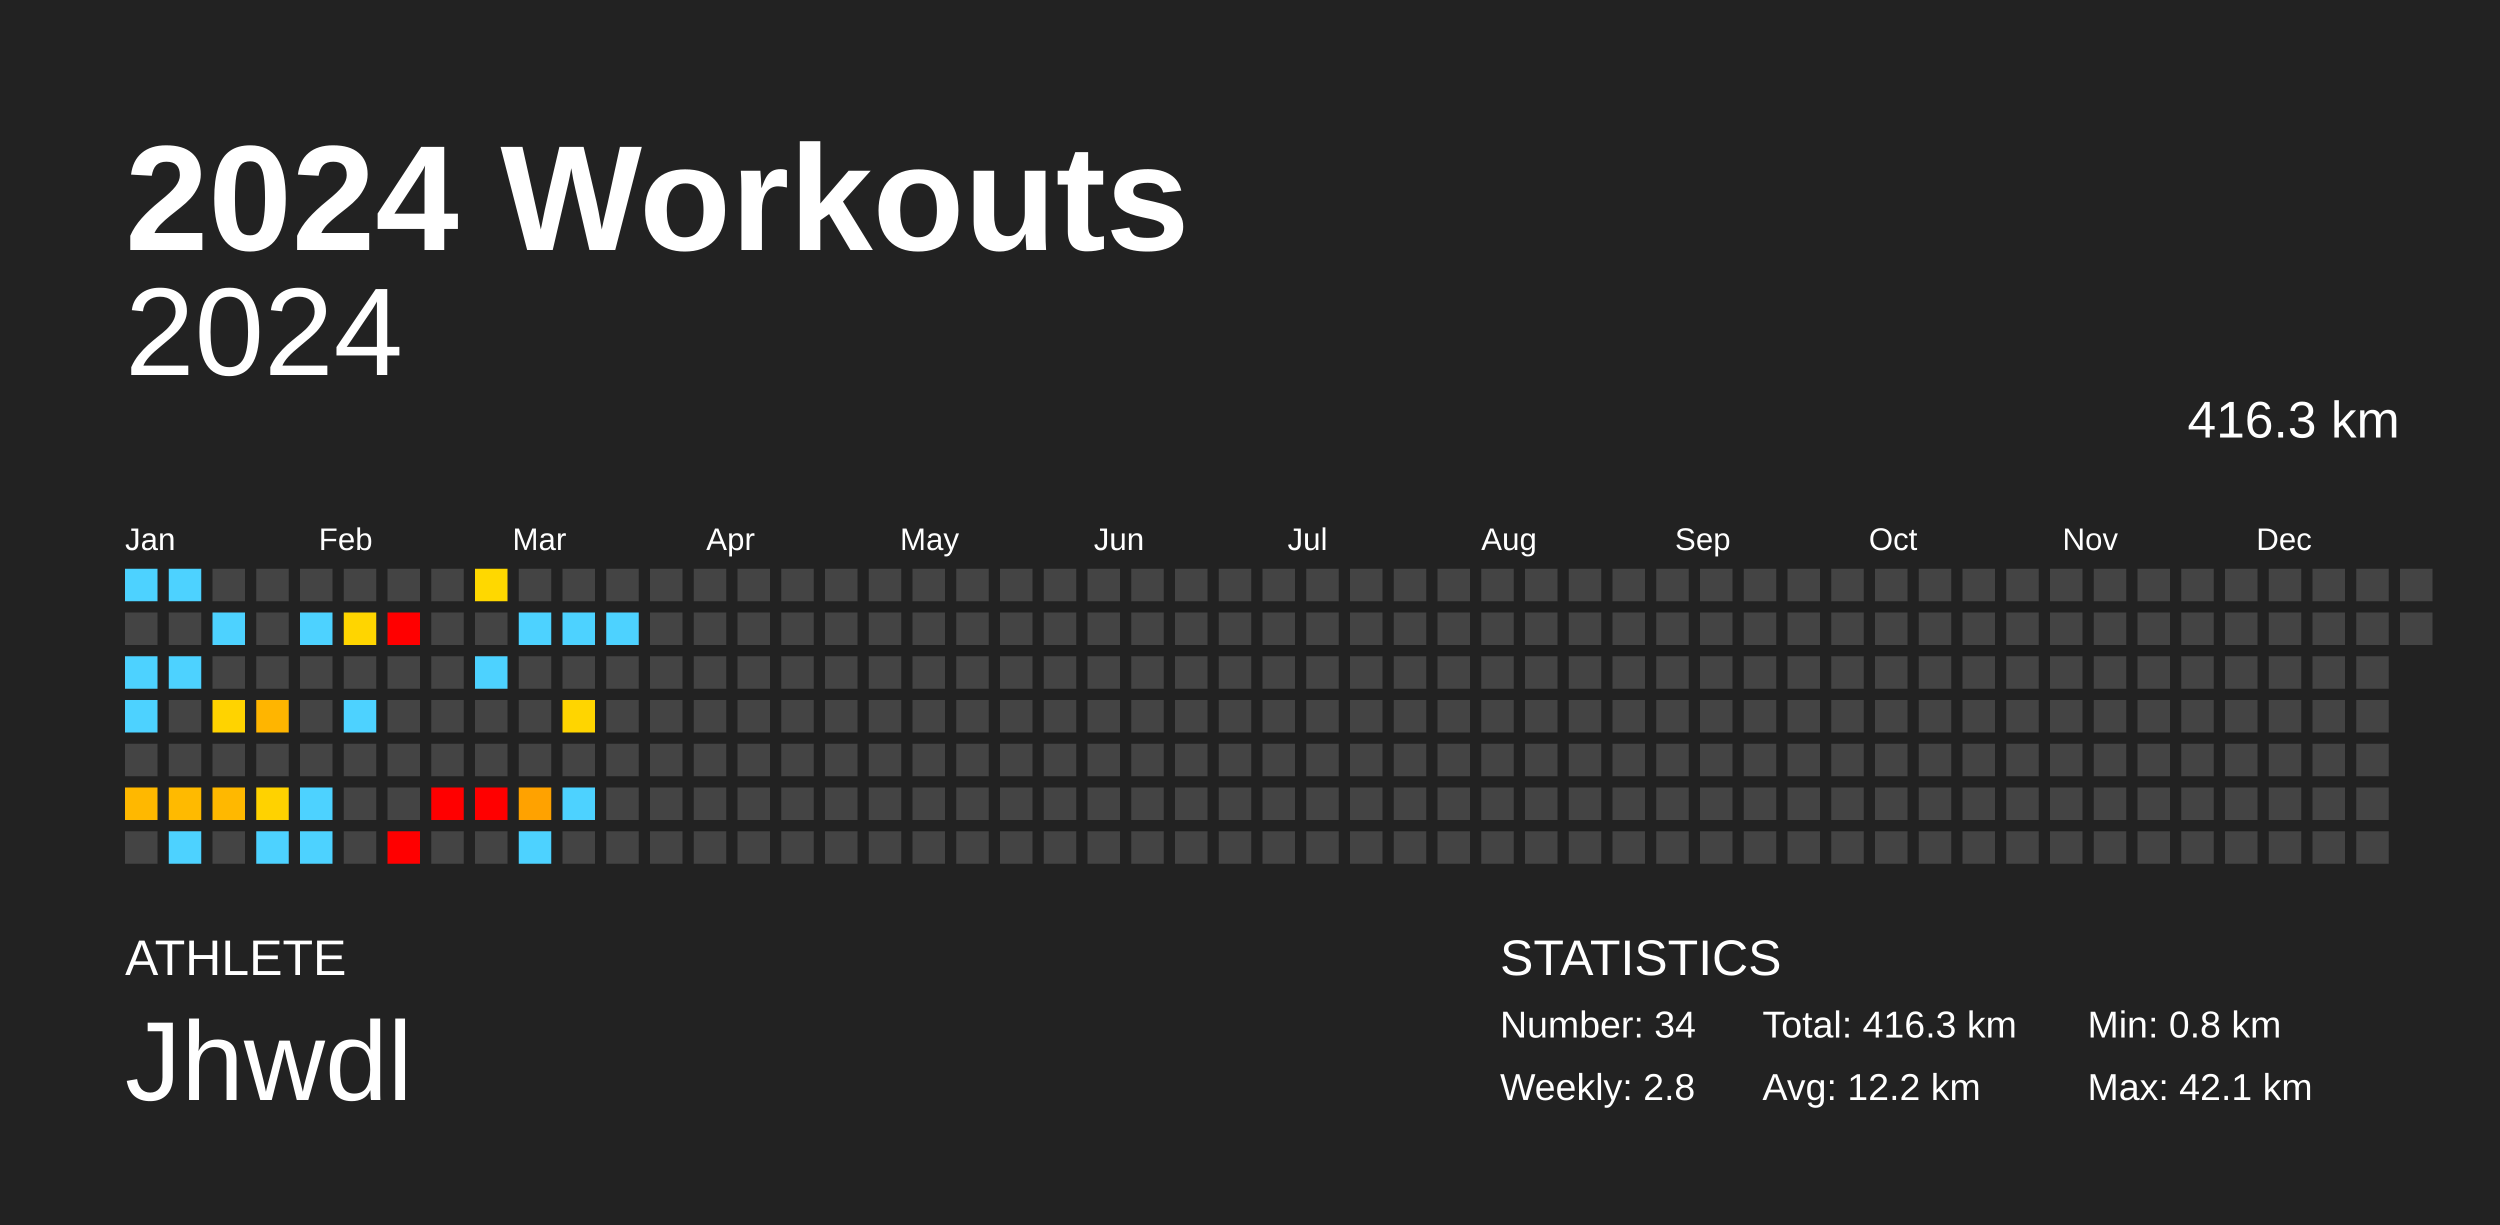
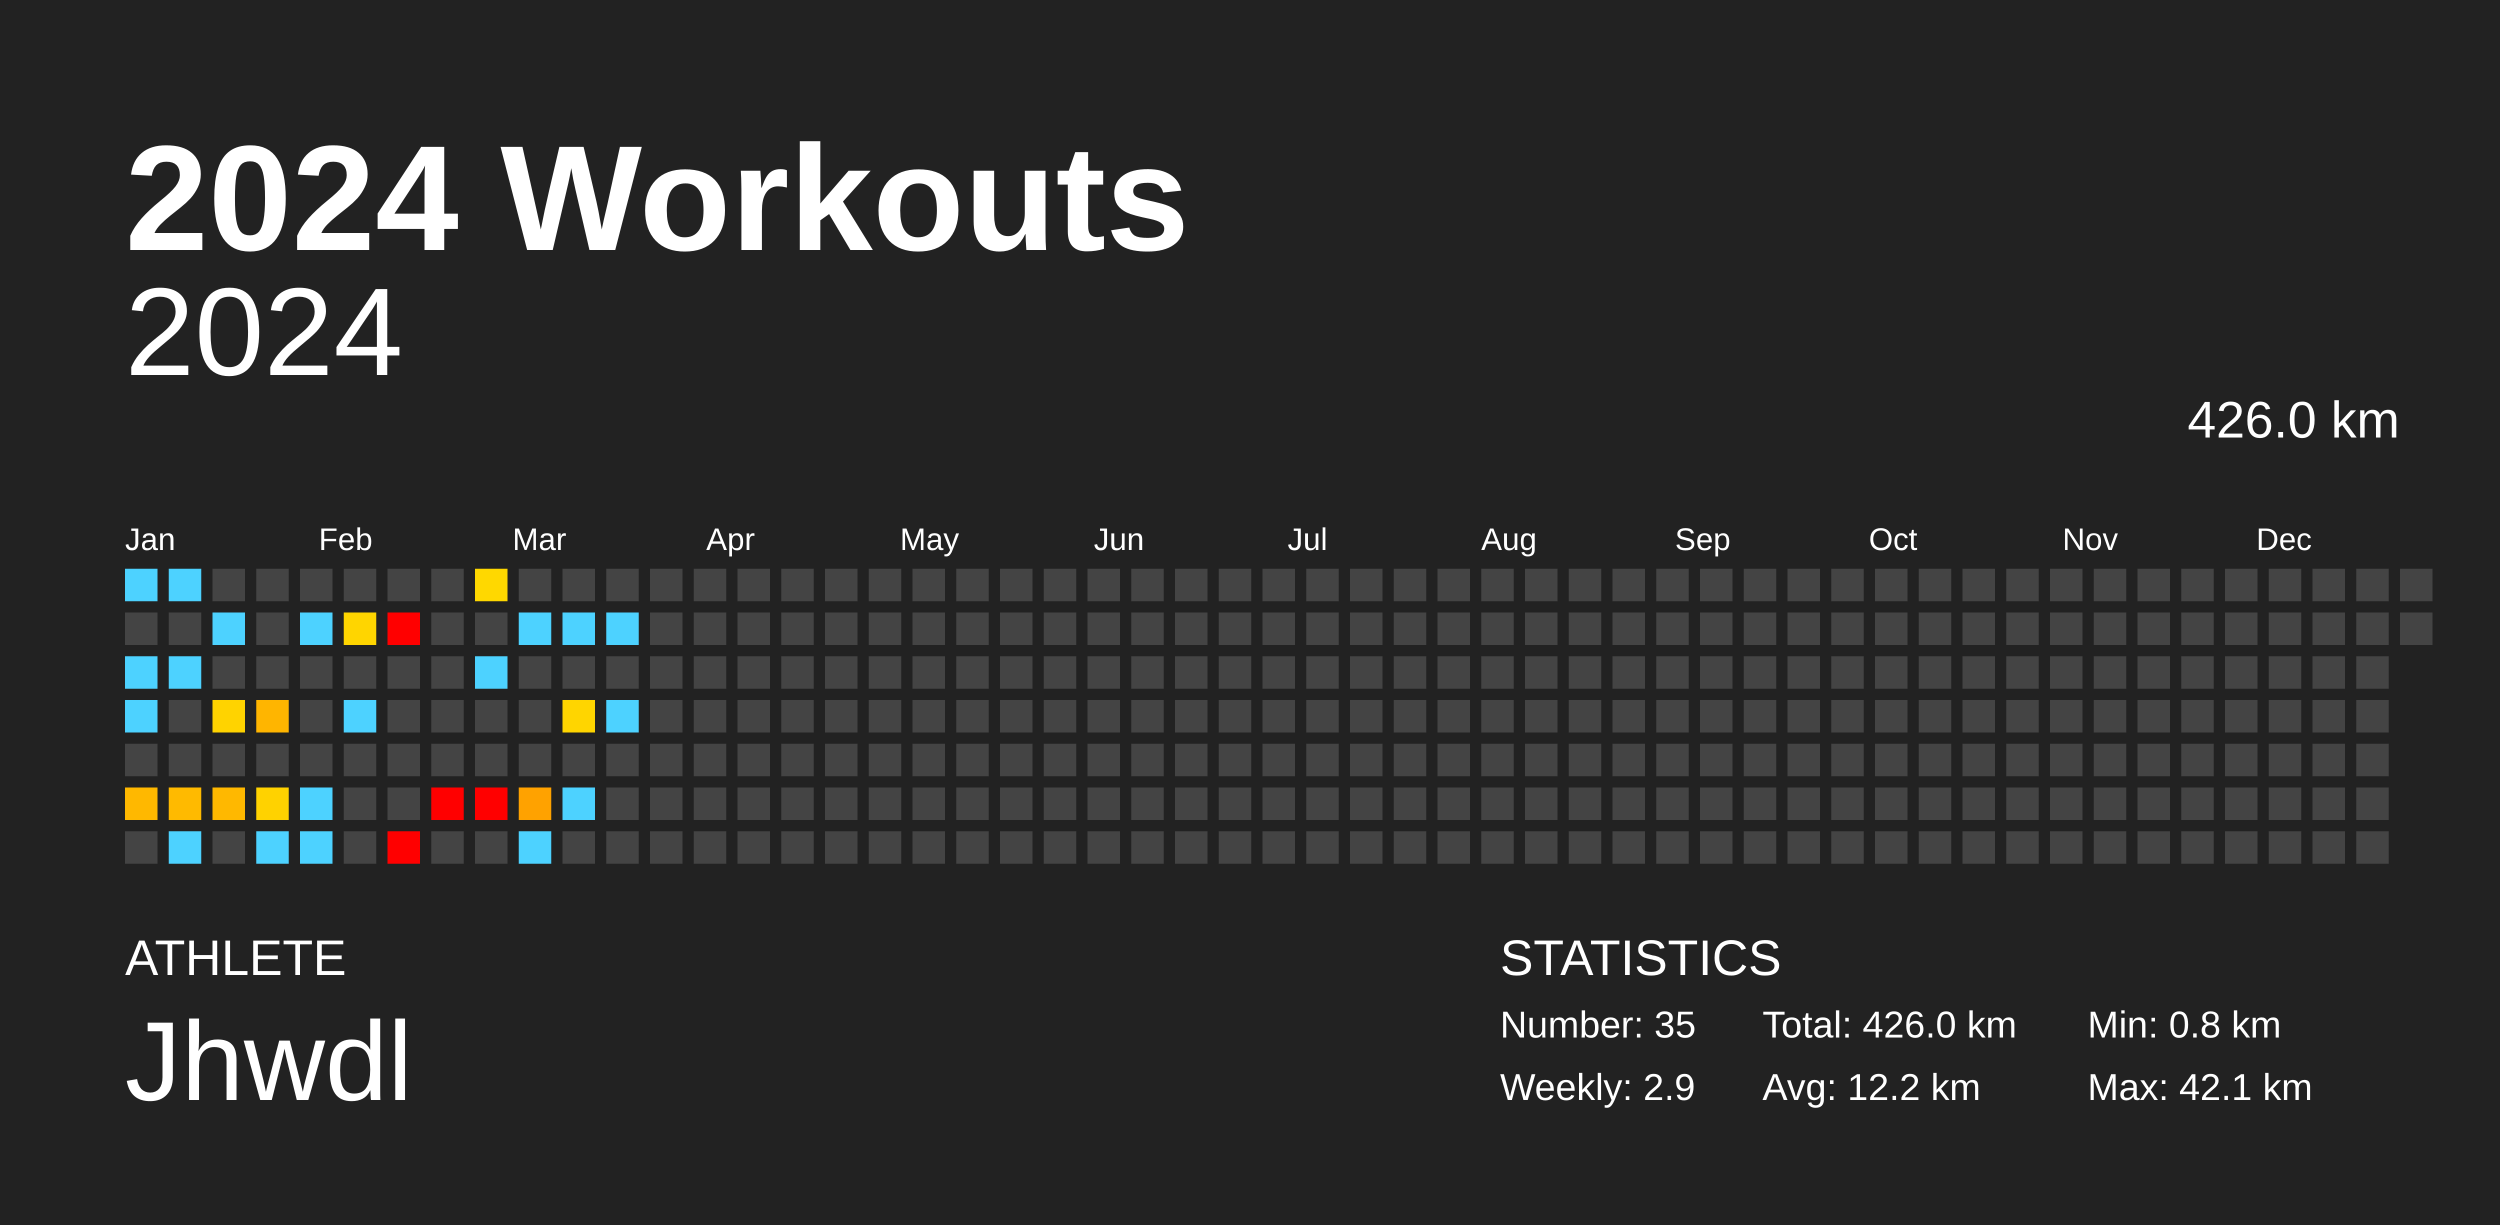
<svg xmlns="http://www.w3.org/2000/svg" baseProfile="full" height="98mm" version="1.1" viewBox="0,0,200,98" width="200mm">
  <defs />
  <rect fill="#222222" height="98" width="200" x="0" y="0" />
  <text fill="#FFFFFF" style="font-size:12px; font-family:Arial; font-weight:bold;" x="10" y="20">2024 Workouts</text>
  <text fill="#FFFFFF" style="font-size:4px; font-family:Arial" x="10" y="78">ATHLETE</text>
  <text fill="#FFFFFF" style="font-size:9px; font-family:Arial" x="10" y="88">Jhwdl</text>
  <text fill="#FFFFFF" style="font-size:4px; font-family:Arial" x="120" y="78">STATISTICS</text>
-   <text fill="#FFFFFF" style="font-size:3px; font-family:Arial" x="120" y="83">Number: 34</text>
-   <text fill="#FFFFFF" style="font-size:3px; font-family:Arial" x="120" y="88">Weekly: 2.8</text>
-   <text fill="#FFFFFF" style="font-size:3px; font-family:Arial" x="141" y="83">Total: 416.3 km</text>
+   <text fill="#FFFFFF" style="font-size:3px; font-family:Arial" x="120" y="83">Number: 35</text>
+   <text fill="#FFFFFF" style="font-size:3px; font-family:Arial" x="120" y="88">Weekly: 2.9</text>
+   <text fill="#FFFFFF" style="font-size:3px; font-family:Arial" x="141" y="83">Total: 426.0 km</text>
  <text fill="#FFFFFF" style="font-size:3px; font-family:Arial" x="141" y="88">Avg: 12.2 km</text>
  <text fill="#FFFFFF" style="font-size:3px; font-family:Arial" x="167" y="83">Min: 0.8 km</text>
  <text fill="#FFFFFF" style="font-size:3px; font-family:Arial" x="167" y="88">Max: 42.1 km</text>
  <text alignment-baseline="hanging" fill="#FFFFFF" style="font-size:10.0px; font-family:Arial;" x="10" y="30">2024</text>
-   <text alignment-baseline="hanging" fill="#FFFFFF" style="font-size:4.125px; font-family:Arial;" x="175" y="35">416.3 km</text>
+   <text alignment-baseline="hanging" fill="#FFFFFF" style="font-size:4.125px; font-family:Arial;" x="175" y="35">426.0 km</text>
  <text fill="#FFFFFF" style="font-size:2.5px; font-family:Arial" x="10.0" y="44">Jan</text>
  <text fill="#FFFFFF" style="font-size:2.5px; font-family:Arial" x="25.5" y="44">Feb</text>
  <text fill="#FFFFFF" style="font-size:2.5px; font-family:Arial" x="41.0" y="44">Mar</text>
  <text fill="#FFFFFF" style="font-size:2.5px; font-family:Arial" x="56.5" y="44">Apr</text>
  <text fill="#FFFFFF" style="font-size:2.5px; font-family:Arial" x="72.0" y="44">May</text>
  <text fill="#FFFFFF" style="font-size:2.5px; font-family:Arial" x="87.5" y="44">Jun</text>
  <text fill="#FFFFFF" style="font-size:2.5px; font-family:Arial" x="103.0" y="44">Jul</text>
  <text fill="#FFFFFF" style="font-size:2.5px; font-family:Arial" x="118.5" y="44">Aug</text>
  <text fill="#FFFFFF" style="font-size:2.5px; font-family:Arial" x="134.0" y="44">Sep</text>
  <text fill="#FFFFFF" style="font-size:2.5px; font-family:Arial" x="149.5" y="44">Oct</text>
  <text fill="#FFFFFF" style="font-size:2.5px; font-family:Arial" x="165.0" y="44">Nov</text>
  <text fill="#FFFFFF" style="font-size:2.5px; font-family:Arial" x="180.5" y="44">Dec</text>
  <rect fill="#4dd2ff" height="2.6" width="2.6" x="10.0" y="45.5" />
  <rect fill="#444444" height="2.6" width="2.6" x="10.0" y="49.0" />
  <rect fill="#4dd2ff" height="2.6" width="2.6" x="10.0" y="52.5" />
  <rect fill="#4dd2ff" height="2.6" width="2.6" x="10.0" y="56.0" />
  <rect fill="#444444" height="2.6" width="2.6" x="10.0" y="59.5" />
  <rect fill="#ffb800" height="2.6" width="2.6" x="10.0" y="63.0" />
  <rect fill="#444444" height="2.6" width="2.6" x="10.0" y="66.5" />
  <rect fill="#4dd2ff" height="2.6" width="2.6" x="13.5" y="45.5" />
  <rect fill="#444444" height="2.6" width="2.6" x="13.5" y="49.0" />
  <rect fill="#4dd2ff" height="2.6" width="2.6" x="13.5" y="52.5" />
  <rect fill="#444444" height="2.6" width="2.6" x="13.5" y="56.0" />
  <rect fill="#444444" height="2.6" width="2.6" x="13.5" y="59.5" />
  <rect fill="#ffba00" height="2.6" width="2.6" x="13.5" y="63.0" />
  <rect fill="#4dd2ff" height="2.6" width="2.6" x="13.5" y="66.5" />
  <rect fill="#444444" height="2.6" width="2.6" x="17.0" y="45.5" />
  <rect fill="#4dd2ff" height="2.6" width="2.6" x="17.0" y="49.0" />
  <rect fill="#444444" height="2.6" width="2.6" x="17.0" y="52.5" />
  <rect fill="#ffd300" height="2.6" width="2.6" x="17.0" y="56.0" />
  <rect fill="#444444" height="2.6" width="2.6" x="17.0" y="59.5" />
  <rect fill="#ffb800" height="2.6" width="2.6" x="17.0" y="63.0" />
  <rect fill="#444444" height="2.6" width="2.6" x="17.0" y="66.5" />
  <rect fill="#444444" height="2.6" width="2.6" x="20.5" y="45.5" />
  <rect fill="#444444" height="2.6" width="2.6" x="20.5" y="49.0" />
  <rect fill="#444444" height="2.6" width="2.6" x="20.5" y="52.5" />
  <rect fill="#ffb500" height="2.6" width="2.6" x="20.5" y="56.0" />
  <rect fill="#444444" height="2.6" width="2.6" x="20.5" y="59.5" />
  <rect fill="#ffd200" height="2.6" width="2.6" x="20.5" y="63.0" />
  <rect fill="#4dd2ff" height="2.6" width="2.6" x="20.5" y="66.5" />
  <rect fill="#444444" height="2.6" width="2.6" x="24.0" y="45.5" />
  <rect fill="#4dd2ff" height="2.6" width="2.6" x="24.0" y="49.0" />
  <rect fill="#444444" height="2.6" width="2.6" x="24.0" y="52.5" />
  <rect fill="#444444" height="2.6" width="2.6" x="24.0" y="56.0" />
  <rect fill="#444444" height="2.6" width="2.6" x="24.0" y="59.5" />
  <rect fill="#4dd2ff" height="2.6" width="2.6" x="24.0" y="63.0" />
  <rect fill="#4dd2ff" height="2.6" width="2.6" x="24.0" y="66.5" />
  <rect fill="#444444" height="2.6" width="2.6" x="27.5" y="45.5" />
  <rect fill="#ffd500" height="2.6" width="2.6" x="27.5" y="49.0" />
  <rect fill="#444444" height="2.6" width="2.6" x="27.5" y="52.5" />
  <rect fill="#4dd2ff" height="2.6" width="2.6" x="27.5" y="56.0" />
  <rect fill="#444444" height="2.6" width="2.6" x="27.5" y="59.5" />
  <rect fill="#444444" height="2.6" width="2.6" x="27.5" y="63.0" />
  <rect fill="#444444" height="2.6" width="2.6" x="27.5" y="66.5" />
  <rect fill="#444444" height="2.6" width="2.6" x="31.0" y="45.5" />
  <rect fill="red" height="2.6" width="2.6" x="31.0" y="49.0" />
  <rect fill="#444444" height="2.6" width="2.6" x="31.0" y="52.5" />
  <rect fill="#444444" height="2.6" width="2.6" x="31.0" y="56.0" />
  <rect fill="#444444" height="2.6" width="2.6" x="31.0" y="59.5" />
  <rect fill="#444444" height="2.6" width="2.6" x="31.0" y="63.0" />
  <rect fill="red" height="2.6" width="2.6" x="31.0" y="66.5" />
  <rect fill="#444444" height="2.6" width="2.6" x="34.5" y="45.5" />
  <rect fill="#444444" height="2.6" width="2.6" x="34.5" y="49.0" />
  <rect fill="#444444" height="2.6" width="2.6" x="34.5" y="52.5" />
  <rect fill="#444444" height="2.6" width="2.6" x="34.5" y="56.0" />
  <rect fill="#444444" height="2.6" width="2.6" x="34.5" y="59.5" />
  <rect fill="red" height="2.6" width="2.6" x="34.5" y="63.0" />
  <rect fill="#444444" height="2.6" width="2.6" x="34.5" y="66.5" />
  <rect fill="#ffd800" height="2.6" width="2.6" x="38.0" y="45.5" />
  <rect fill="#444444" height="2.6" width="2.6" x="38.0" y="49.0" />
  <rect fill="#4dd2ff" height="2.6" width="2.6" x="38.0" y="52.5" />
  <rect fill="#444444" height="2.6" width="2.6" x="38.0" y="56.0" />
  <rect fill="#444444" height="2.6" width="2.6" x="38.0" y="59.5" />
  <rect fill="red" height="2.6" width="2.6" x="38.0" y="63.0" />
  <rect fill="#444444" height="2.6" width="2.6" x="38.0" y="66.5" />
  <rect fill="#444444" height="2.6" width="2.6" x="41.5" y="45.5" />
  <rect fill="#4dd2ff" height="2.6" width="2.6" x="41.5" y="49.0" />
  <rect fill="#444444" height="2.6" width="2.6" x="41.5" y="52.5" />
  <rect fill="#444444" height="2.6" width="2.6" x="41.5" y="56.0" />
  <rect fill="#444444" height="2.6" width="2.6" x="41.5" y="59.5" />
  <rect fill="#ffa200" height="2.6" width="2.6" x="41.5" y="63.0" />
  <rect fill="#4dd2ff" height="2.6" width="2.6" x="41.5" y="66.5" />
  <rect fill="#444444" height="2.6" width="2.6" x="45.0" y="45.5" />
  <rect fill="#4dd2ff" height="2.6" width="2.6" x="45.0" y="49.0" />
  <rect fill="#444444" height="2.6" width="2.6" x="45.0" y="52.5" />
  <rect fill="#ffd500" height="2.6" width="2.6" x="45.0" y="56.0" />
  <rect fill="#444444" height="2.6" width="2.6" x="45.0" y="59.5" />
  <rect fill="#4dd2ff" height="2.6" width="2.6" x="45.0" y="63.0" />
  <rect fill="#444444" height="2.6" width="2.6" x="45.0" y="66.5" />
  <rect fill="#444444" height="2.6" width="2.6" x="48.5" y="45.5" />
  <rect fill="#4dd2ff" height="2.6" width="2.6" x="48.5" y="49.0" />
  <rect fill="#444444" height="2.6" width="2.6" x="48.5" y="52.5" />
-   <rect fill="#444444" height="2.6" width="2.6" x="48.5" y="56.0" />
+   <rect fill="#4dd2ff" height="2.6" width="2.6" x="48.5" y="56.0" />
  <rect fill="#444444" height="2.6" width="2.6" x="48.5" y="59.5" />
  <rect fill="#444444" height="2.6" width="2.6" x="48.5" y="63.0" />
  <rect fill="#444444" height="2.6" width="2.6" x="48.5" y="66.5" />
  <rect fill="#444444" height="2.6" width="2.6" x="52.0" y="45.5" />
  <rect fill="#444444" height="2.6" width="2.6" x="52.0" y="49.0" />
  <rect fill="#444444" height="2.6" width="2.6" x="52.0" y="52.5" />
  <rect fill="#444444" height="2.6" width="2.6" x="52.0" y="56.0" />
  <rect fill="#444444" height="2.6" width="2.6" x="52.0" y="59.5" />
  <rect fill="#444444" height="2.6" width="2.6" x="52.0" y="63.0" />
  <rect fill="#444444" height="2.6" width="2.6" x="52.0" y="66.5" />
  <rect fill="#444444" height="2.6" width="2.6" x="55.5" y="45.5" />
  <rect fill="#444444" height="2.6" width="2.6" x="55.5" y="49.0" />
  <rect fill="#444444" height="2.6" width="2.6" x="55.5" y="52.5" />
  <rect fill="#444444" height="2.6" width="2.6" x="55.5" y="56.0" />
  <rect fill="#444444" height="2.6" width="2.6" x="55.5" y="59.5" />
  <rect fill="#444444" height="2.6" width="2.6" x="55.5" y="63.0" />
  <rect fill="#444444" height="2.6" width="2.6" x="55.5" y="66.5" />
  <rect fill="#444444" height="2.6" width="2.6" x="59.0" y="45.5" />
  <rect fill="#444444" height="2.6" width="2.6" x="59.0" y="49.0" />
  <rect fill="#444444" height="2.6" width="2.6" x="59.0" y="52.5" />
  <rect fill="#444444" height="2.6" width="2.6" x="59.0" y="56.0" />
  <rect fill="#444444" height="2.6" width="2.6" x="59.0" y="59.5" />
  <rect fill="#444444" height="2.6" width="2.6" x="59.0" y="63.0" />
  <rect fill="#444444" height="2.6" width="2.6" x="59.0" y="66.5" />
  <rect fill="#444444" height="2.6" width="2.6" x="62.5" y="45.5" />
  <rect fill="#444444" height="2.6" width="2.6" x="62.5" y="49.0" />
  <rect fill="#444444" height="2.6" width="2.6" x="62.5" y="52.5" />
  <rect fill="#444444" height="2.6" width="2.6" x="62.5" y="56.0" />
  <rect fill="#444444" height="2.6" width="2.6" x="62.5" y="59.5" />
  <rect fill="#444444" height="2.6" width="2.6" x="62.5" y="63.0" />
  <rect fill="#444444" height="2.6" width="2.6" x="62.5" y="66.5" />
  <rect fill="#444444" height="2.6" width="2.6" x="66.0" y="45.5" />
  <rect fill="#444444" height="2.6" width="2.6" x="66.0" y="49.0" />
  <rect fill="#444444" height="2.6" width="2.6" x="66.0" y="52.5" />
  <rect fill="#444444" height="2.6" width="2.6" x="66.0" y="56.0" />
  <rect fill="#444444" height="2.6" width="2.6" x="66.0" y="59.5" />
  <rect fill="#444444" height="2.6" width="2.6" x="66.0" y="63.0" />
  <rect fill="#444444" height="2.6" width="2.6" x="66.0" y="66.5" />
  <rect fill="#444444" height="2.6" width="2.6" x="69.5" y="45.5" />
  <rect fill="#444444" height="2.6" width="2.6" x="69.5" y="49.0" />
  <rect fill="#444444" height="2.6" width="2.6" x="69.5" y="52.5" />
  <rect fill="#444444" height="2.6" width="2.6" x="69.5" y="56.0" />
  <rect fill="#444444" height="2.6" width="2.6" x="69.5" y="59.5" />
  <rect fill="#444444" height="2.6" width="2.6" x="69.5" y="63.0" />
  <rect fill="#444444" height="2.6" width="2.6" x="69.5" y="66.5" />
  <rect fill="#444444" height="2.6" width="2.6" x="73.0" y="45.5" />
  <rect fill="#444444" height="2.6" width="2.6" x="73.0" y="49.0" />
  <rect fill="#444444" height="2.6" width="2.6" x="73.0" y="52.5" />
  <rect fill="#444444" height="2.6" width="2.6" x="73.0" y="56.0" />
  <rect fill="#444444" height="2.6" width="2.6" x="73.0" y="59.5" />
  <rect fill="#444444" height="2.6" width="2.6" x="73.0" y="63.0" />
  <rect fill="#444444" height="2.6" width="2.6" x="73.0" y="66.5" />
  <rect fill="#444444" height="2.6" width="2.6" x="76.5" y="45.5" />
  <rect fill="#444444" height="2.6" width="2.6" x="76.5" y="49.0" />
  <rect fill="#444444" height="2.6" width="2.6" x="76.5" y="52.5" />
  <rect fill="#444444" height="2.6" width="2.6" x="76.5" y="56.0" />
  <rect fill="#444444" height="2.6" width="2.6" x="76.5" y="59.5" />
  <rect fill="#444444" height="2.6" width="2.6" x="76.5" y="63.0" />
  <rect fill="#444444" height="2.6" width="2.6" x="76.5" y="66.5" />
  <rect fill="#444444" height="2.6" width="2.6" x="80.0" y="45.5" />
  <rect fill="#444444" height="2.6" width="2.6" x="80.0" y="49.0" />
  <rect fill="#444444" height="2.6" width="2.6" x="80.0" y="52.5" />
  <rect fill="#444444" height="2.6" width="2.6" x="80.0" y="56.0" />
  <rect fill="#444444" height="2.6" width="2.6" x="80.0" y="59.5" />
  <rect fill="#444444" height="2.6" width="2.6" x="80.0" y="63.0" />
  <rect fill="#444444" height="2.6" width="2.6" x="80.0" y="66.5" />
  <rect fill="#444444" height="2.6" width="2.6" x="83.5" y="45.5" />
  <rect fill="#444444" height="2.6" width="2.6" x="83.5" y="49.0" />
  <rect fill="#444444" height="2.6" width="2.6" x="83.5" y="52.5" />
  <rect fill="#444444" height="2.6" width="2.6" x="83.5" y="56.0" />
  <rect fill="#444444" height="2.6" width="2.6" x="83.5" y="59.5" />
  <rect fill="#444444" height="2.6" width="2.6" x="83.5" y="63.0" />
  <rect fill="#444444" height="2.6" width="2.6" x="83.5" y="66.5" />
  <rect fill="#444444" height="2.6" width="2.6" x="87.0" y="45.5" />
  <rect fill="#444444" height="2.6" width="2.6" x="87.0" y="49.0" />
  <rect fill="#444444" height="2.6" width="2.6" x="87.0" y="52.5" />
  <rect fill="#444444" height="2.6" width="2.6" x="87.0" y="56.0" />
  <rect fill="#444444" height="2.6" width="2.6" x="87.0" y="59.5" />
  <rect fill="#444444" height="2.6" width="2.6" x="87.0" y="63.0" />
  <rect fill="#444444" height="2.6" width="2.6" x="87.0" y="66.5" />
  <rect fill="#444444" height="2.6" width="2.6" x="90.5" y="45.5" />
  <rect fill="#444444" height="2.6" width="2.6" x="90.5" y="49.0" />
  <rect fill="#444444" height="2.6" width="2.6" x="90.5" y="52.5" />
  <rect fill="#444444" height="2.6" width="2.6" x="90.5" y="56.0" />
  <rect fill="#444444" height="2.6" width="2.6" x="90.5" y="59.5" />
  <rect fill="#444444" height="2.6" width="2.6" x="90.5" y="63.0" />
  <rect fill="#444444" height="2.6" width="2.6" x="90.5" y="66.5" />
  <rect fill="#444444" height="2.6" width="2.6" x="94.0" y="45.5" />
  <rect fill="#444444" height="2.6" width="2.6" x="94.0" y="49.0" />
  <rect fill="#444444" height="2.6" width="2.6" x="94.0" y="52.5" />
  <rect fill="#444444" height="2.6" width="2.6" x="94.0" y="56.0" />
  <rect fill="#444444" height="2.6" width="2.6" x="94.0" y="59.5" />
  <rect fill="#444444" height="2.6" width="2.6" x="94.0" y="63.0" />
  <rect fill="#444444" height="2.6" width="2.6" x="94.0" y="66.5" />
  <rect fill="#444444" height="2.6" width="2.6" x="97.5" y="45.5" />
  <rect fill="#444444" height="2.6" width="2.6" x="97.5" y="49.0" />
  <rect fill="#444444" height="2.6" width="2.6" x="97.5" y="52.5" />
  <rect fill="#444444" height="2.6" width="2.6" x="97.5" y="56.0" />
  <rect fill="#444444" height="2.6" width="2.6" x="97.5" y="59.5" />
  <rect fill="#444444" height="2.6" width="2.6" x="97.5" y="63.0" />
  <rect fill="#444444" height="2.6" width="2.6" x="97.5" y="66.5" />
  <rect fill="#444444" height="2.6" width="2.6" x="101.0" y="45.5" />
  <rect fill="#444444" height="2.6" width="2.6" x="101.0" y="49.0" />
  <rect fill="#444444" height="2.6" width="2.6" x="101.0" y="52.5" />
  <rect fill="#444444" height="2.6" width="2.6" x="101.0" y="56.0" />
  <rect fill="#444444" height="2.6" width="2.6" x="101.0" y="59.5" />
  <rect fill="#444444" height="2.6" width="2.6" x="101.0" y="63.0" />
  <rect fill="#444444" height="2.6" width="2.6" x="101.0" y="66.5" />
  <rect fill="#444444" height="2.6" width="2.6" x="104.5" y="45.5" />
  <rect fill="#444444" height="2.6" width="2.6" x="104.5" y="49.0" />
  <rect fill="#444444" height="2.6" width="2.6" x="104.5" y="52.5" />
  <rect fill="#444444" height="2.6" width="2.6" x="104.5" y="56.0" />
  <rect fill="#444444" height="2.6" width="2.6" x="104.5" y="59.5" />
  <rect fill="#444444" height="2.6" width="2.6" x="104.5" y="63.0" />
  <rect fill="#444444" height="2.6" width="2.6" x="104.5" y="66.5" />
  <rect fill="#444444" height="2.6" width="2.6" x="108.0" y="45.5" />
  <rect fill="#444444" height="2.6" width="2.6" x="108.0" y="49.0" />
  <rect fill="#444444" height="2.6" width="2.6" x="108.0" y="52.5" />
  <rect fill="#444444" height="2.6" width="2.6" x="108.0" y="56.0" />
  <rect fill="#444444" height="2.6" width="2.6" x="108.0" y="59.5" />
  <rect fill="#444444" height="2.6" width="2.6" x="108.0" y="63.0" />
  <rect fill="#444444" height="2.6" width="2.6" x="108.0" y="66.5" />
  <rect fill="#444444" height="2.6" width="2.6" x="111.5" y="45.5" />
  <rect fill="#444444" height="2.6" width="2.6" x="111.5" y="49.0" />
  <rect fill="#444444" height="2.6" width="2.6" x="111.5" y="52.5" />
  <rect fill="#444444" height="2.6" width="2.6" x="111.5" y="56.0" />
  <rect fill="#444444" height="2.6" width="2.6" x="111.5" y="59.5" />
  <rect fill="#444444" height="2.6" width="2.6" x="111.5" y="63.0" />
  <rect fill="#444444" height="2.6" width="2.6" x="111.5" y="66.5" />
  <rect fill="#444444" height="2.6" width="2.6" x="115.0" y="45.5" />
  <rect fill="#444444" height="2.6" width="2.6" x="115.0" y="49.0" />
  <rect fill="#444444" height="2.6" width="2.6" x="115.0" y="52.5" />
  <rect fill="#444444" height="2.6" width="2.6" x="115.0" y="56.0" />
  <rect fill="#444444" height="2.6" width="2.6" x="115.0" y="59.5" />
  <rect fill="#444444" height="2.6" width="2.6" x="115.0" y="63.0" />
  <rect fill="#444444" height="2.6" width="2.6" x="115.0" y="66.5" />
  <rect fill="#444444" height="2.6" width="2.6" x="118.5" y="45.5" />
  <rect fill="#444444" height="2.6" width="2.6" x="118.5" y="49.0" />
  <rect fill="#444444" height="2.6" width="2.6" x="118.5" y="52.5" />
  <rect fill="#444444" height="2.6" width="2.6" x="118.5" y="56.0" />
  <rect fill="#444444" height="2.6" width="2.6" x="118.5" y="59.5" />
  <rect fill="#444444" height="2.6" width="2.6" x="118.5" y="63.0" />
  <rect fill="#444444" height="2.6" width="2.6" x="118.5" y="66.5" />
  <rect fill="#444444" height="2.6" width="2.6" x="122.0" y="45.5" />
  <rect fill="#444444" height="2.6" width="2.6" x="122.0" y="49.0" />
  <rect fill="#444444" height="2.6" width="2.6" x="122.0" y="52.5" />
  <rect fill="#444444" height="2.6" width="2.6" x="122.0" y="56.0" />
  <rect fill="#444444" height="2.6" width="2.6" x="122.0" y="59.5" />
  <rect fill="#444444" height="2.6" width="2.6" x="122.0" y="63.0" />
  <rect fill="#444444" height="2.6" width="2.6" x="122.0" y="66.5" />
  <rect fill="#444444" height="2.6" width="2.6" x="125.5" y="45.5" />
  <rect fill="#444444" height="2.6" width="2.6" x="125.5" y="49.0" />
  <rect fill="#444444" height="2.6" width="2.6" x="125.5" y="52.5" />
  <rect fill="#444444" height="2.6" width="2.6" x="125.5" y="56.0" />
  <rect fill="#444444" height="2.6" width="2.6" x="125.5" y="59.5" />
  <rect fill="#444444" height="2.6" width="2.6" x="125.5" y="63.0" />
  <rect fill="#444444" height="2.6" width="2.6" x="125.5" y="66.5" />
  <rect fill="#444444" height="2.6" width="2.6" x="129.0" y="45.5" />
  <rect fill="#444444" height="2.6" width="2.6" x="129.0" y="49.0" />
  <rect fill="#444444" height="2.6" width="2.6" x="129.0" y="52.5" />
  <rect fill="#444444" height="2.6" width="2.6" x="129.0" y="56.0" />
  <rect fill="#444444" height="2.6" width="2.6" x="129.0" y="59.5" />
  <rect fill="#444444" height="2.6" width="2.6" x="129.0" y="63.0" />
  <rect fill="#444444" height="2.6" width="2.6" x="129.0" y="66.5" />
  <rect fill="#444444" height="2.6" width="2.6" x="132.5" y="45.5" />
  <rect fill="#444444" height="2.6" width="2.6" x="132.5" y="49.0" />
  <rect fill="#444444" height="2.6" width="2.6" x="132.5" y="52.5" />
  <rect fill="#444444" height="2.6" width="2.6" x="132.5" y="56.0" />
  <rect fill="#444444" height="2.6" width="2.6" x="132.5" y="59.5" />
  <rect fill="#444444" height="2.6" width="2.6" x="132.5" y="63.0" />
  <rect fill="#444444" height="2.6" width="2.6" x="132.5" y="66.5" />
  <rect fill="#444444" height="2.6" width="2.6" x="136.0" y="45.5" />
  <rect fill="#444444" height="2.6" width="2.6" x="136.0" y="49.0" />
  <rect fill="#444444" height="2.6" width="2.6" x="136.0" y="52.5" />
  <rect fill="#444444" height="2.6" width="2.6" x="136.0" y="56.0" />
  <rect fill="#444444" height="2.6" width="2.6" x="136.0" y="59.5" />
  <rect fill="#444444" height="2.6" width="2.6" x="136.0" y="63.0" />
  <rect fill="#444444" height="2.6" width="2.6" x="136.0" y="66.5" />
  <rect fill="#444444" height="2.6" width="2.6" x="139.5" y="45.5" />
  <rect fill="#444444" height="2.6" width="2.6" x="139.5" y="49.0" />
  <rect fill="#444444" height="2.6" width="2.6" x="139.5" y="52.5" />
  <rect fill="#444444" height="2.6" width="2.6" x="139.5" y="56.0" />
  <rect fill="#444444" height="2.6" width="2.6" x="139.5" y="59.5" />
  <rect fill="#444444" height="2.6" width="2.6" x="139.5" y="63.0" />
  <rect fill="#444444" height="2.6" width="2.6" x="139.5" y="66.5" />
  <rect fill="#444444" height="2.6" width="2.6" x="143.0" y="45.5" />
  <rect fill="#444444" height="2.6" width="2.6" x="143.0" y="49.0" />
  <rect fill="#444444" height="2.6" width="2.6" x="143.0" y="52.5" />
  <rect fill="#444444" height="2.6" width="2.6" x="143.0" y="56.0" />
  <rect fill="#444444" height="2.6" width="2.6" x="143.0" y="59.5" />
  <rect fill="#444444" height="2.6" width="2.6" x="143.0" y="63.0" />
  <rect fill="#444444" height="2.6" width="2.6" x="143.0" y="66.5" />
  <rect fill="#444444" height="2.6" width="2.6" x="146.5" y="45.5" />
  <rect fill="#444444" height="2.6" width="2.6" x="146.5" y="49.0" />
  <rect fill="#444444" height="2.6" width="2.6" x="146.5" y="52.5" />
  <rect fill="#444444" height="2.6" width="2.6" x="146.5" y="56.0" />
  <rect fill="#444444" height="2.6" width="2.6" x="146.5" y="59.5" />
  <rect fill="#444444" height="2.6" width="2.6" x="146.5" y="63.0" />
  <rect fill="#444444" height="2.6" width="2.6" x="146.5" y="66.5" />
  <rect fill="#444444" height="2.6" width="2.6" x="150.0" y="45.5" />
  <rect fill="#444444" height="2.6" width="2.6" x="150.0" y="49.0" />
  <rect fill="#444444" height="2.6" width="2.6" x="150.0" y="52.5" />
  <rect fill="#444444" height="2.6" width="2.6" x="150.0" y="56.0" />
  <rect fill="#444444" height="2.6" width="2.6" x="150.0" y="59.5" />
  <rect fill="#444444" height="2.6" width="2.6" x="150.0" y="63.0" />
  <rect fill="#444444" height="2.6" width="2.6" x="150.0" y="66.5" />
  <rect fill="#444444" height="2.6" width="2.6" x="153.5" y="45.5" />
  <rect fill="#444444" height="2.6" width="2.6" x="153.5" y="49.0" />
  <rect fill="#444444" height="2.6" width="2.6" x="153.5" y="52.5" />
  <rect fill="#444444" height="2.6" width="2.6" x="153.5" y="56.0" />
  <rect fill="#444444" height="2.6" width="2.6" x="153.5" y="59.5" />
  <rect fill="#444444" height="2.6" width="2.6" x="153.5" y="63.0" />
  <rect fill="#444444" height="2.6" width="2.6" x="153.5" y="66.5" />
  <rect fill="#444444" height="2.6" width="2.6" x="157.0" y="45.5" />
  <rect fill="#444444" height="2.6" width="2.6" x="157.0" y="49.0" />
  <rect fill="#444444" height="2.6" width="2.6" x="157.0" y="52.5" />
  <rect fill="#444444" height="2.6" width="2.6" x="157.0" y="56.0" />
  <rect fill="#444444" height="2.6" width="2.6" x="157.0" y="59.5" />
  <rect fill="#444444" height="2.6" width="2.6" x="157.0" y="63.0" />
  <rect fill="#444444" height="2.6" width="2.6" x="157.0" y="66.5" />
  <rect fill="#444444" height="2.6" width="2.6" x="160.5" y="45.5" />
  <rect fill="#444444" height="2.6" width="2.6" x="160.5" y="49.0" />
  <rect fill="#444444" height="2.6" width="2.6" x="160.5" y="52.5" />
  <rect fill="#444444" height="2.6" width="2.6" x="160.5" y="56.0" />
  <rect fill="#444444" height="2.6" width="2.6" x="160.5" y="59.5" />
  <rect fill="#444444" height="2.6" width="2.6" x="160.5" y="63.0" />
  <rect fill="#444444" height="2.6" width="2.6" x="160.5" y="66.5" />
  <rect fill="#444444" height="2.6" width="2.6" x="164.0" y="45.5" />
  <rect fill="#444444" height="2.6" width="2.6" x="164.0" y="49.0" />
  <rect fill="#444444" height="2.6" width="2.6" x="164.0" y="52.5" />
  <rect fill="#444444" height="2.6" width="2.6" x="164.0" y="56.0" />
  <rect fill="#444444" height="2.6" width="2.6" x="164.0" y="59.5" />
  <rect fill="#444444" height="2.6" width="2.6" x="164.0" y="63.0" />
  <rect fill="#444444" height="2.6" width="2.6" x="164.0" y="66.5" />
  <rect fill="#444444" height="2.6" width="2.6" x="167.5" y="45.5" />
  <rect fill="#444444" height="2.6" width="2.6" x="167.5" y="49.0" />
  <rect fill="#444444" height="2.6" width="2.6" x="167.5" y="52.5" />
  <rect fill="#444444" height="2.6" width="2.6" x="167.5" y="56.0" />
  <rect fill="#444444" height="2.6" width="2.6" x="167.5" y="59.5" />
  <rect fill="#444444" height="2.6" width="2.6" x="167.5" y="63.0" />
  <rect fill="#444444" height="2.6" width="2.6" x="167.5" y="66.5" />
  <rect fill="#444444" height="2.6" width="2.6" x="171.0" y="45.5" />
  <rect fill="#444444" height="2.6" width="2.6" x="171.0" y="49.0" />
  <rect fill="#444444" height="2.6" width="2.6" x="171.0" y="52.5" />
  <rect fill="#444444" height="2.6" width="2.6" x="171.0" y="56.0" />
  <rect fill="#444444" height="2.6" width="2.6" x="171.0" y="59.5" />
  <rect fill="#444444" height="2.6" width="2.6" x="171.0" y="63.0" />
  <rect fill="#444444" height="2.6" width="2.6" x="171.0" y="66.5" />
  <rect fill="#444444" height="2.6" width="2.6" x="174.5" y="45.5" />
  <rect fill="#444444" height="2.6" width="2.6" x="174.5" y="49.0" />
  <rect fill="#444444" height="2.6" width="2.6" x="174.5" y="52.5" />
  <rect fill="#444444" height="2.6" width="2.6" x="174.5" y="56.0" />
  <rect fill="#444444" height="2.6" width="2.6" x="174.5" y="59.5" />
  <rect fill="#444444" height="2.6" width="2.6" x="174.5" y="63.0" />
  <rect fill="#444444" height="2.6" width="2.6" x="174.5" y="66.5" />
  <rect fill="#444444" height="2.6" width="2.6" x="178.0" y="45.5" />
  <rect fill="#444444" height="2.6" width="2.6" x="178.0" y="49.0" />
  <rect fill="#444444" height="2.6" width="2.6" x="178.0" y="52.5" />
  <rect fill="#444444" height="2.6" width="2.6" x="178.0" y="56.0" />
  <rect fill="#444444" height="2.6" width="2.6" x="178.0" y="59.5" />
  <rect fill="#444444" height="2.6" width="2.6" x="178.0" y="63.0" />
  <rect fill="#444444" height="2.6" width="2.6" x="178.0" y="66.5" />
  <rect fill="#444444" height="2.6" width="2.6" x="181.5" y="45.5" />
  <rect fill="#444444" height="2.6" width="2.6" x="181.5" y="49.0" />
  <rect fill="#444444" height="2.6" width="2.6" x="181.5" y="52.5" />
  <rect fill="#444444" height="2.6" width="2.6" x="181.5" y="56.0" />
  <rect fill="#444444" height="2.6" width="2.6" x="181.5" y="59.5" />
  <rect fill="#444444" height="2.6" width="2.6" x="181.5" y="63.0" />
  <rect fill="#444444" height="2.6" width="2.6" x="181.5" y="66.5" />
  <rect fill="#444444" height="2.6" width="2.6" x="185.0" y="45.5" />
  <rect fill="#444444" height="2.6" width="2.6" x="185.0" y="49.0" />
  <rect fill="#444444" height="2.6" width="2.6" x="185.0" y="52.5" />
  <rect fill="#444444" height="2.6" width="2.6" x="185.0" y="56.0" />
  <rect fill="#444444" height="2.6" width="2.6" x="185.0" y="59.5" />
  <rect fill="#444444" height="2.6" width="2.6" x="185.0" y="63.0" />
  <rect fill="#444444" height="2.6" width="2.6" x="185.0" y="66.5" />
  <rect fill="#444444" height="2.6" width="2.6" x="188.5" y="45.5" />
  <rect fill="#444444" height="2.6" width="2.6" x="188.5" y="49.0" />
  <rect fill="#444444" height="2.6" width="2.6" x="188.5" y="52.5" />
  <rect fill="#444444" height="2.6" width="2.6" x="188.5" y="56.0" />
  <rect fill="#444444" height="2.6" width="2.6" x="188.5" y="59.5" />
  <rect fill="#444444" height="2.6" width="2.6" x="188.5" y="63.0" />
  <rect fill="#444444" height="2.6" width="2.6" x="188.5" y="66.5" />
  <rect fill="#444444" height="2.6" width="2.6" x="192.0" y="45.5" />
  <rect fill="#444444" height="2.6" width="2.6" x="192.0" y="49.0" />
</svg>
